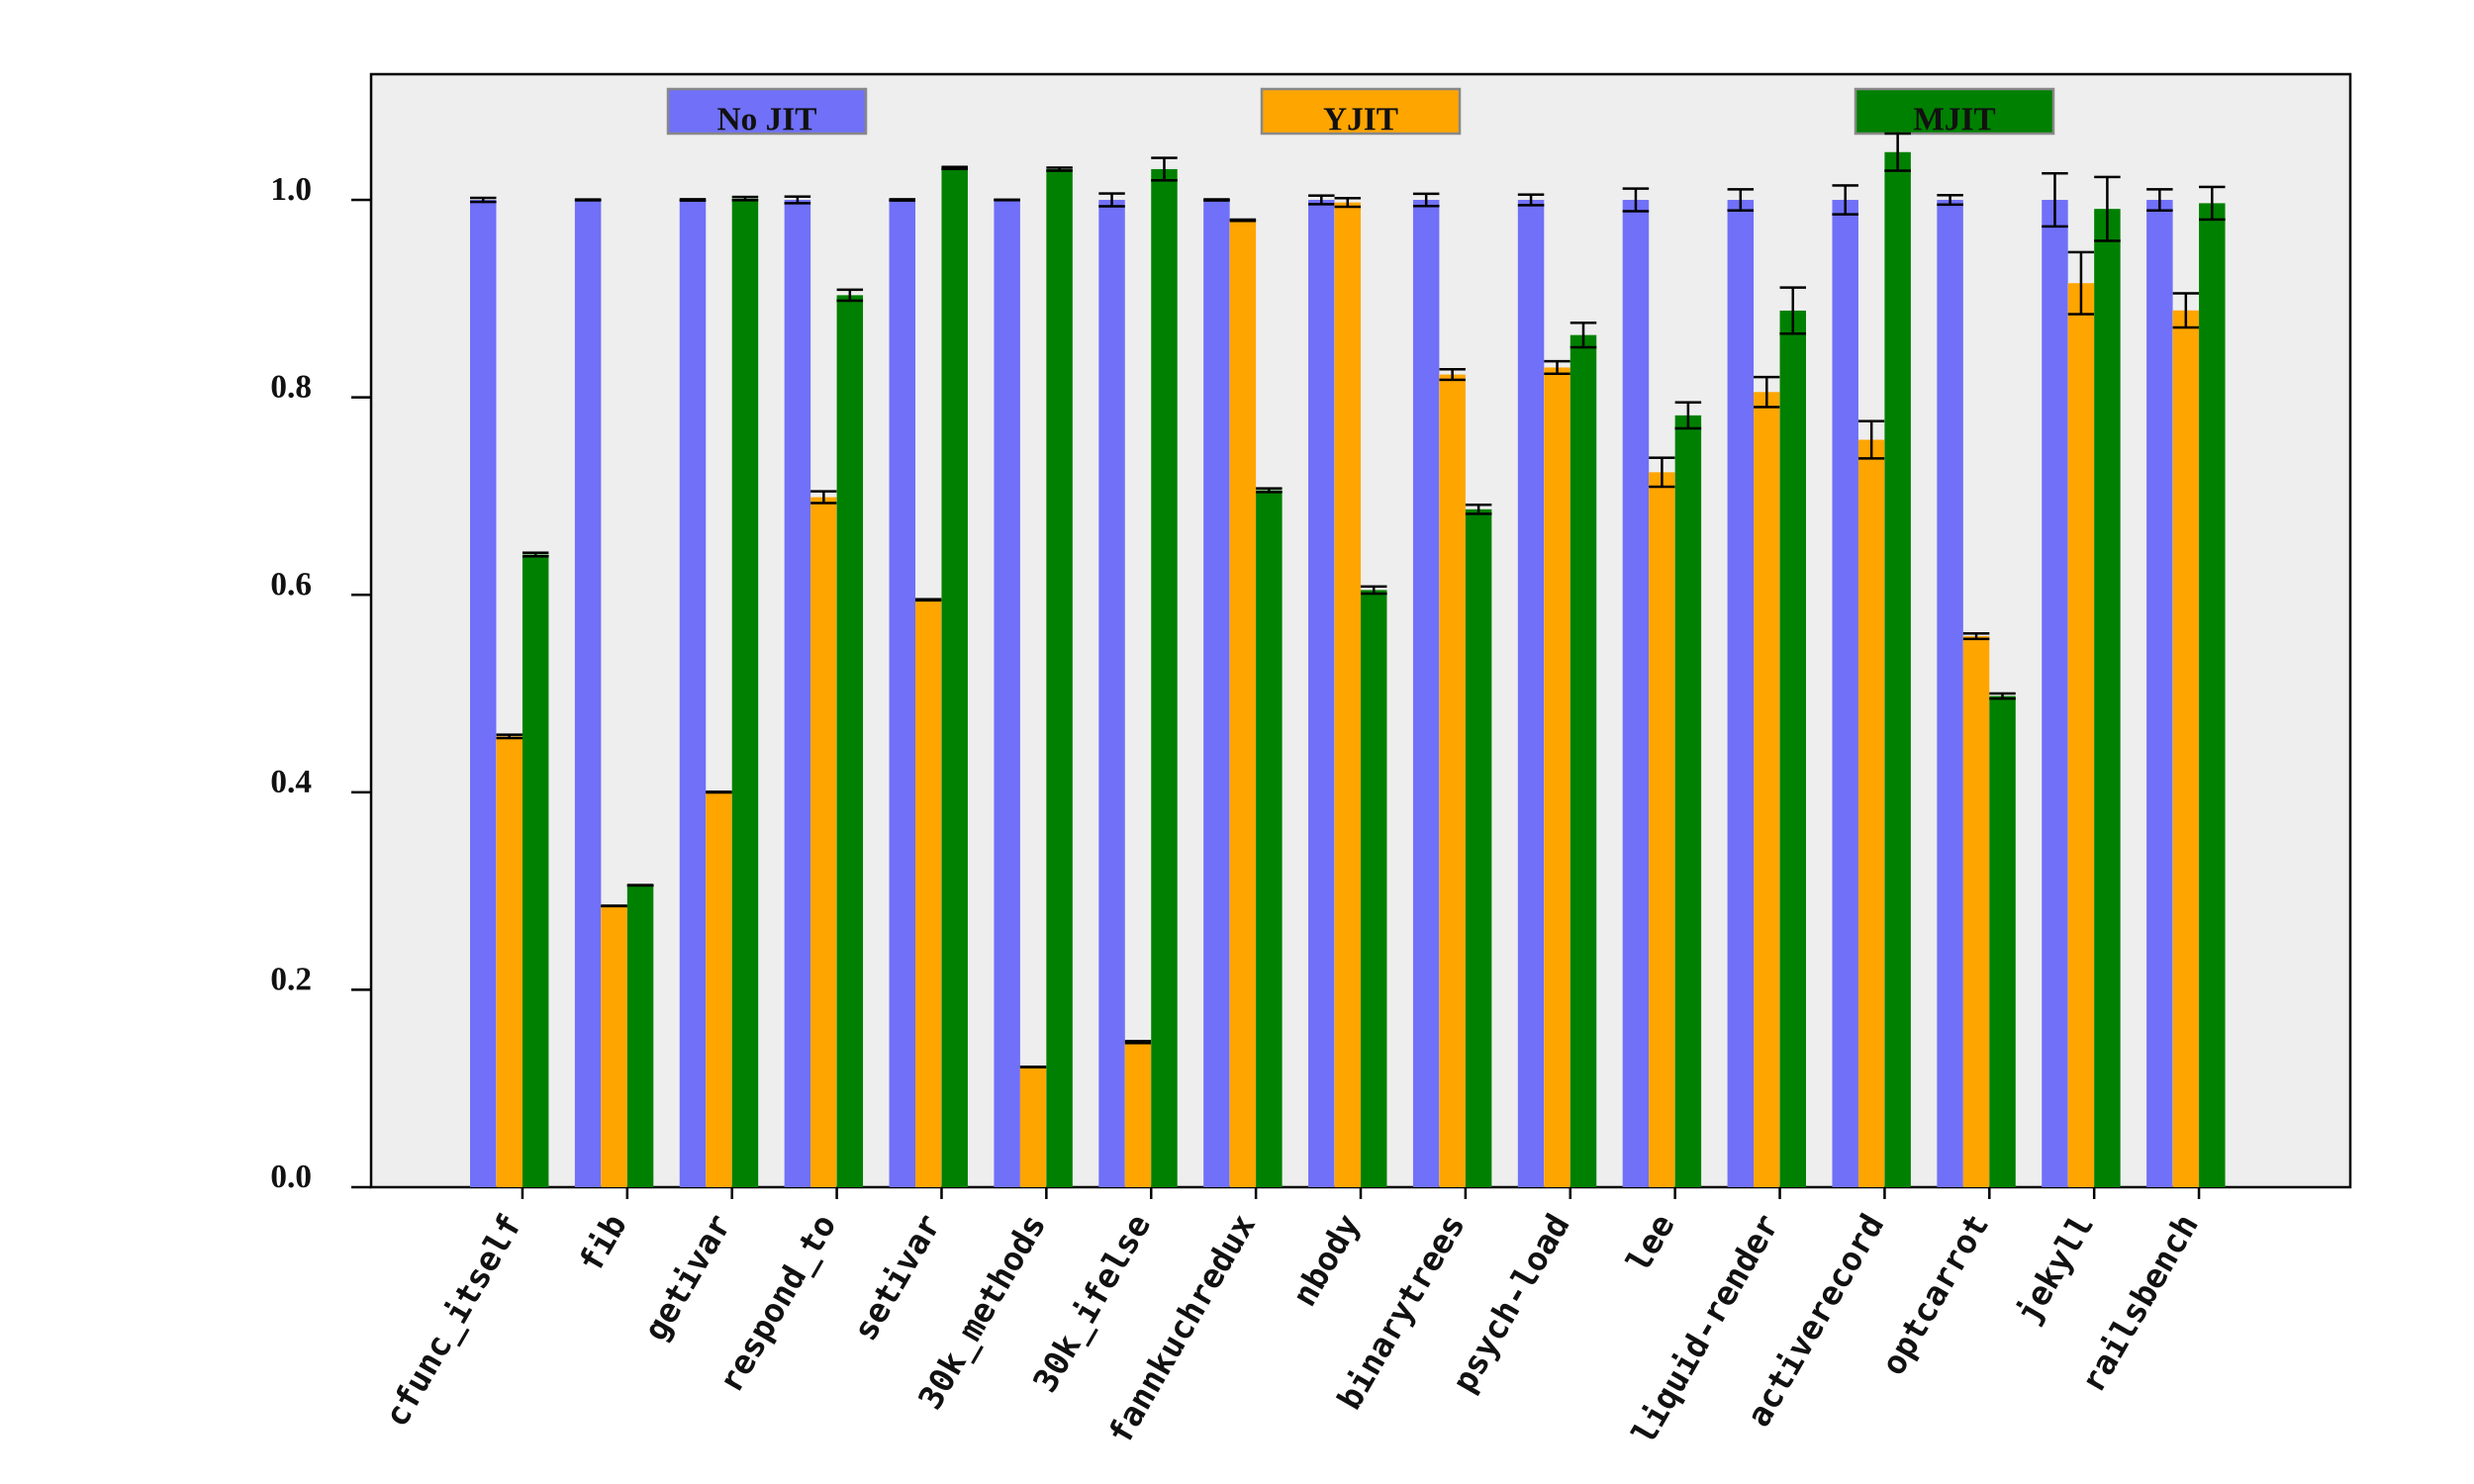
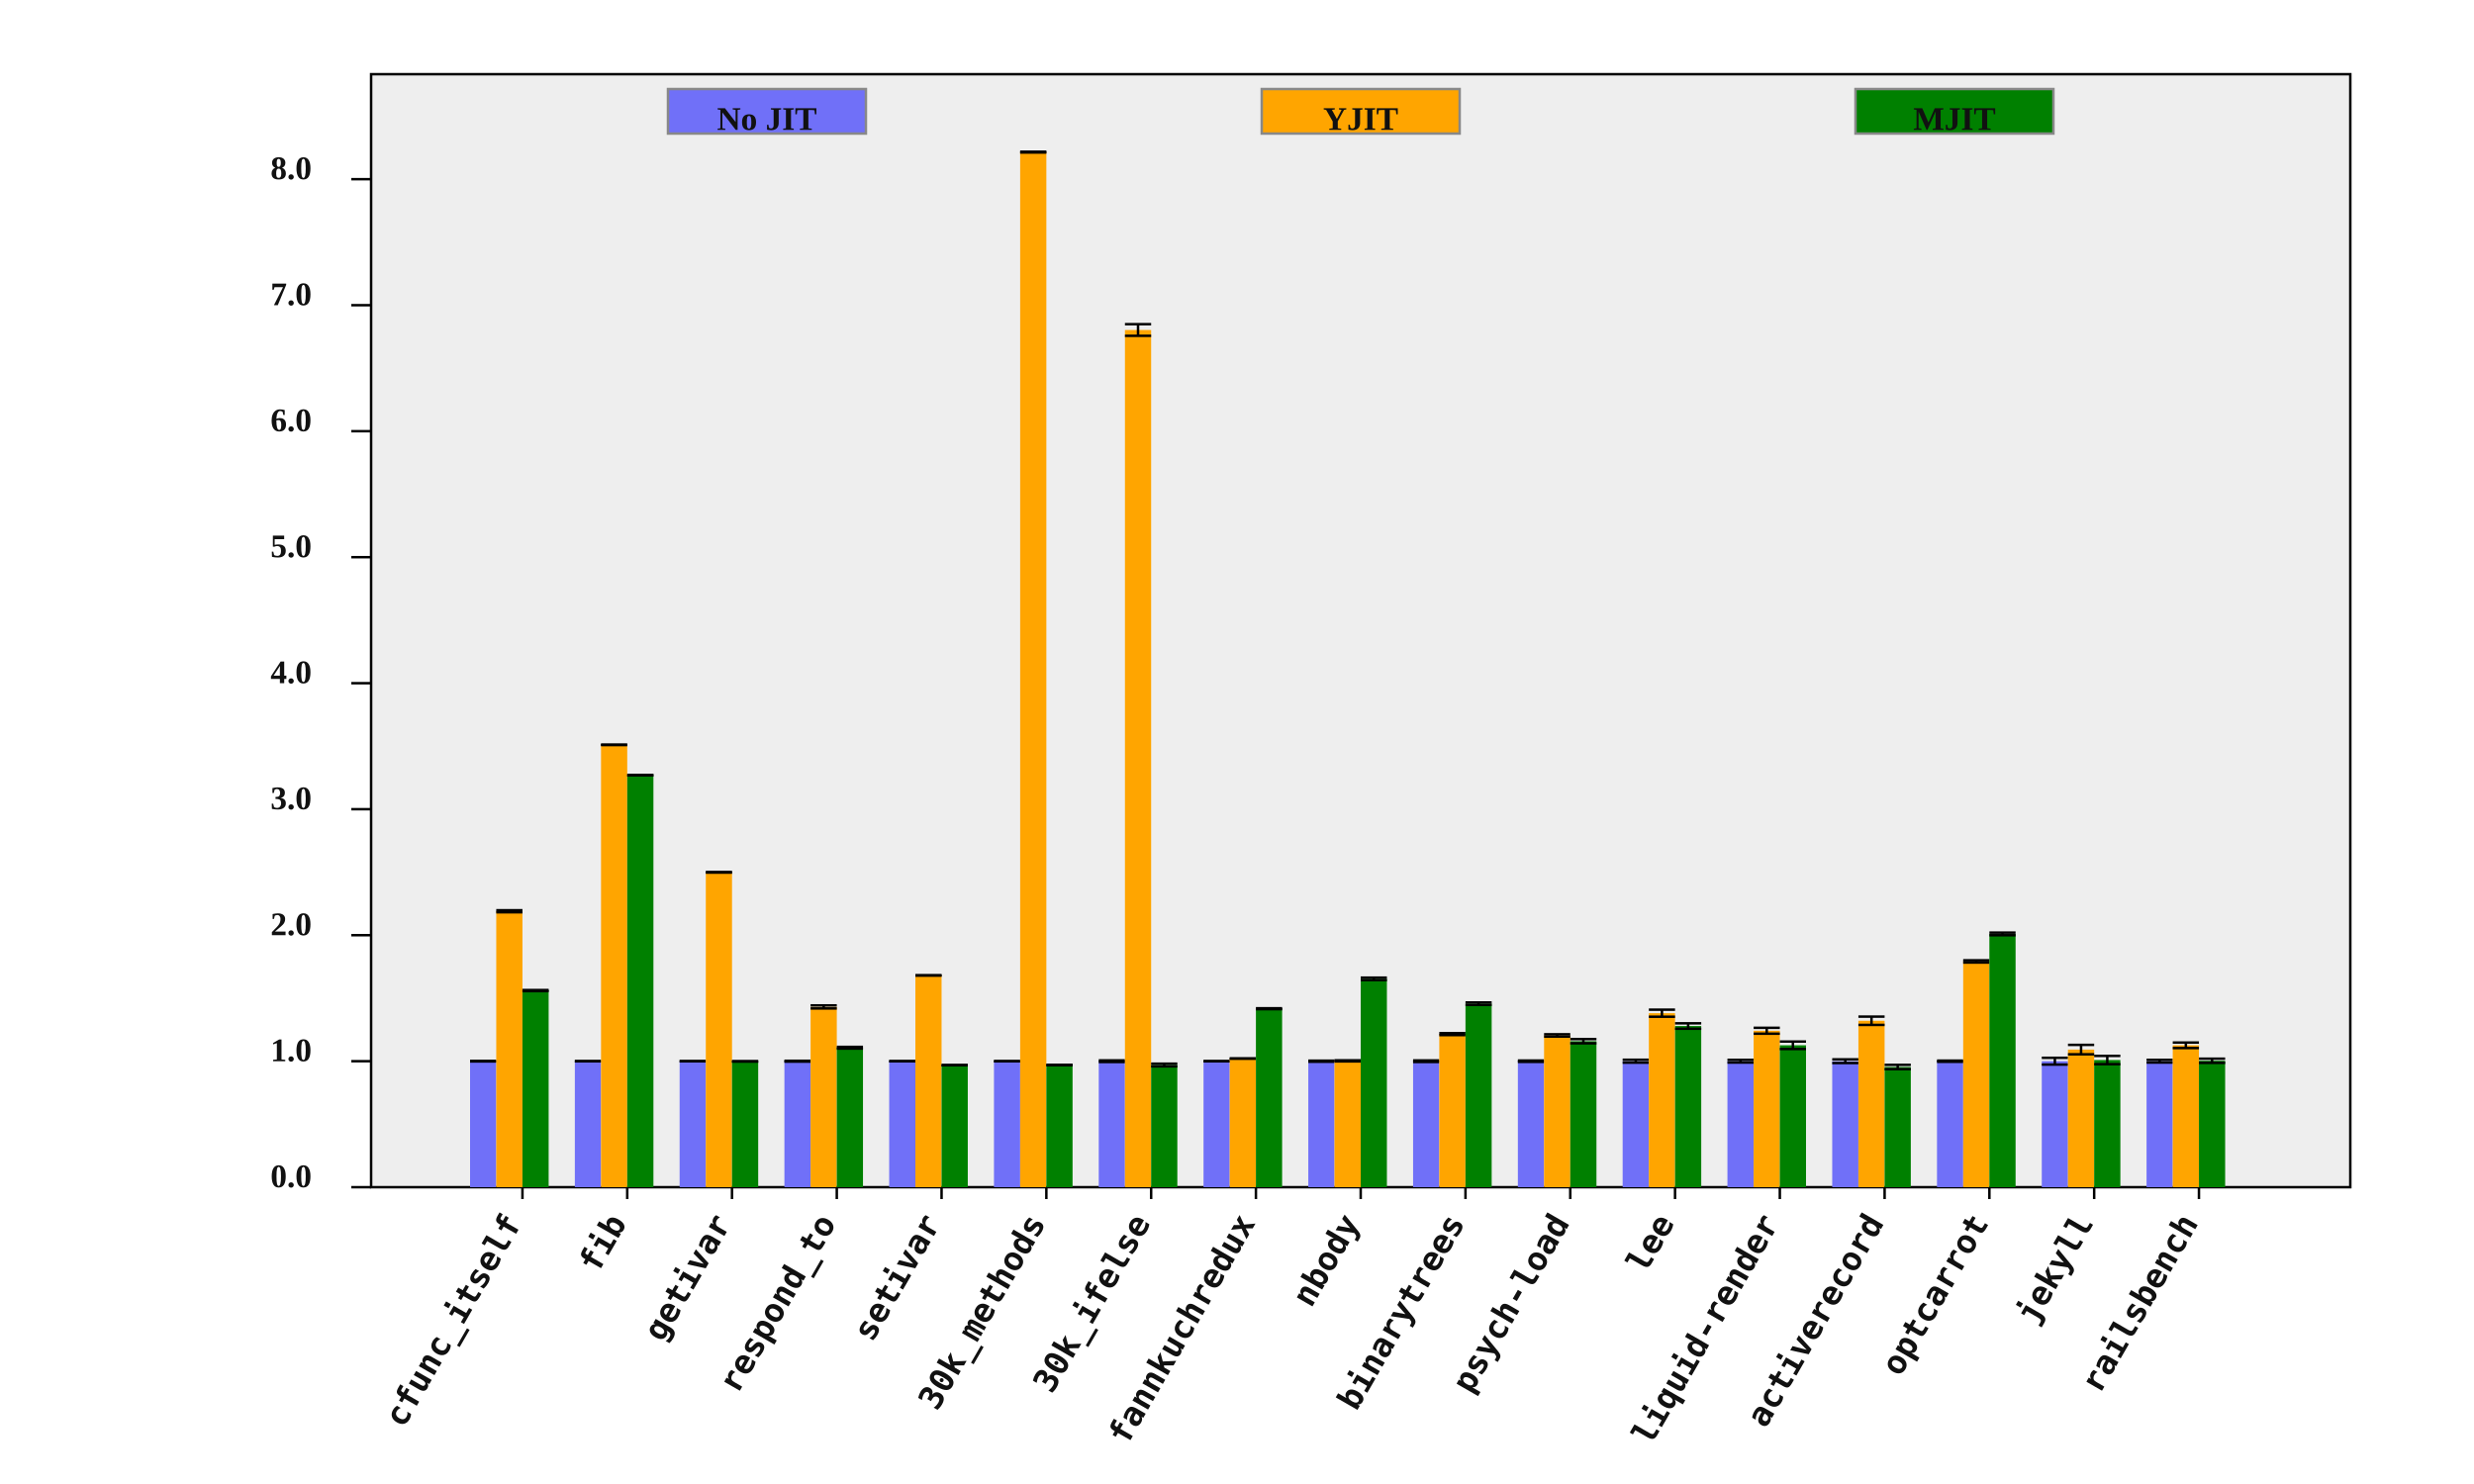
<svg xmlns="http://www.w3.org/2000/svg" viewBox="0 0 1000 600" width="100%" height="100%">
  <rect x="150.0" y="30.0" width="800" height="450.0" stroke="#000" fill="#EEE" />
  <line x1="142.0" y1="480.0" x2="150.0" y2="480.0" stroke="#000" />
  <text x="126.0" y="480.0" text-anchor="end" font-weight="bold" font-size="small" fill="#111">
0.0
</text>
-   <line x1="142.0" y1="400.164" x2="150.0" y2="400.164" stroke="#000" />
-   <text x="126.0" y="400.164" text-anchor="end" font-weight="bold" font-size="small" fill="#111">
- 0.2
- </text>
-   <line x1="142.0" y1="320.328" x2="150.0" y2="320.328" stroke="#000" />
-   <text x="126.0" y="320.328" text-anchor="end" font-weight="bold" font-size="small" fill="#111">
- 0.4
- </text>
-   <line x1="142.0" y1="240.491" x2="150.0" y2="240.491" stroke="#000" />
-   <text x="126.0" y="240.491" text-anchor="end" font-weight="bold" font-size="small" fill="#111">
- 0.6
- </text>
-   <line x1="142.0" y1="160.655" x2="150.0" y2="160.655" stroke="#000" />
-   <text x="126.0" y="160.655" text-anchor="end" font-weight="bold" font-size="small" fill="#111">
- 0.8
- </text>
-   <line x1="142.0" y1="80.819" x2="150.0" y2="80.819" stroke="#000" />
-   <text x="126.0" y="80.819" text-anchor="end" font-weight="bold" font-size="small" fill="#111">
+   <line x1="142.0" y1="429.056" x2="150.0" y2="429.056" stroke="#000" />
+   <text x="126.0" y="429.056" text-anchor="end" font-weight="bold" font-size="small" fill="#111">
1.0
+ </text>
+   <line x1="142.0" y1="378.112" x2="150.0" y2="378.112" stroke="#000" />
+   <text x="126.0" y="378.112" text-anchor="end" font-weight="bold" font-size="small" fill="#111">
+ 2.0
+ </text>
+   <line x1="142.0" y1="327.168" x2="150.0" y2="327.168" stroke="#000" />
+   <text x="126.0" y="327.168" text-anchor="end" font-weight="bold" font-size="small" fill="#111">
+ 3.0
+ </text>
+   <line x1="142.0" y1="276.224" x2="150.0" y2="276.224" stroke="#000" />
+   <text x="126.0" y="276.224" text-anchor="end" font-weight="bold" font-size="small" fill="#111">
+ 4.0
+ </text>
+   <line x1="142.0" y1="225.28" x2="150.0" y2="225.28" stroke="#000" />
+   <text x="126.0" y="225.28" text-anchor="end" font-weight="bold" font-size="small" fill="#111">
+ 5.0
+ </text>
+   <line x1="142.0" y1="174.336" x2="150.0" y2="174.336" stroke="#000" />
+   <text x="126.0" y="174.336" text-anchor="end" font-weight="bold" font-size="small" fill="#111">
+ 6.0
+ </text>
+   <line x1="142.0" y1="123.392" x2="150.0" y2="123.392" stroke="#000" />
+   <text x="126.0" y="123.392" text-anchor="end" font-weight="bold" font-size="small" fill="#111">
+ 7.0
+ </text>
+   <line x1="142.0" y1="72.448" x2="150.0" y2="72.448" stroke="#000" />
+   <text x="126.0" y="72.448" text-anchor="end" font-weight="bold" font-size="small" fill="#111">
+ 8.0
</text>
  <rect x="270.0" y="36" width="80.0" height="18.0" fill="#7070f8" stroke="#888" />
  <text x="310.0" y="52.5" font-size="small" text-anchor="middle" font-weight="bold" fill="#111">
No JIT
</text>
  <rect x="510.0" y="36" width="80.0" height="18.0" fill="orange" stroke="#888" />
  <text x="550.0" y="52.5" font-size="small" text-anchor="middle" font-weight="bold" fill="#111">
YJIT
</text>
  <rect x="750.0" y="36" width="80.0" height="18.0" fill="green" stroke="#888" />
  <text x="790.0" y="52.5" font-size="small" text-anchor="middle" font-weight="bold" fill="#111">
MJIT
</text>
-   <rect x="190.0" y="80.819" width="10.588" height="399.181" fill="#7070f8" />
-   <line x1="190.0" y1="80.006" x2="200.588" y2="80.006" stroke="#000" />
-   <line x1="190.0" y1="81.632" x2="200.588" y2="81.632" stroke="#000" />
-   <line x1="195.294" y1="80.006" x2="195.294" y2="81.632" stroke="#000" />
-   <rect x="200.588" y="297.73" width="10.588" height="182.27" fill="orange" />
-   <line x1="200.588" y1="297.054" x2="211.176" y2="297.054" stroke="#000" />
-   <line x1="200.588" y1="298.407" x2="211.176" y2="298.407" stroke="#000" />
-   <line x1="205.882" y1="297.054" x2="205.882" y2="298.407" stroke="#000" />
-   <rect x="211.176" y="224.197" width="10.588" height="255.803" fill="green" />
-   <line x1="211.176" y1="223.482" x2="221.765" y2="223.482" stroke="#000" />
-   <line x1="211.176" y1="224.911" x2="221.765" y2="224.911" stroke="#000" />
-   <line x1="216.471" y1="223.482" x2="216.471" y2="224.911" stroke="#000" />
+   <rect x="190.0" y="429.056" width="10.588" height="50.944" fill="#7070f8" />
+   <line x1="190.0" y1="428.952" x2="200.588" y2="428.952" stroke="#000" />
+   <line x1="190.0" y1="429.16" x2="200.588" y2="429.16" stroke="#000" />
+   <line x1="195.294" y1="428.952" x2="195.294" y2="429.16" stroke="#000" />
+   <rect x="200.588" y="368.43" width="10.588" height="111.57" fill="orange" />
+   <line x1="200.588" y1="368.015" x2="211.176" y2="368.015" stroke="#000" />
+   <line x1="200.588" y1="368.844" x2="211.176" y2="368.844" stroke="#000" />
+   <line x1="205.882" y1="368.015" x2="205.882" y2="368.844" stroke="#000" />
+   <rect x="211.176" y="400.502" width="10.588" height="79.498" fill="green" />
+   <line x1="211.176" y1="400.28" x2="221.765" y2="400.28" stroke="#000" />
+   <line x1="211.176" y1="400.724" x2="221.765" y2="400.724" stroke="#000" />
+   <line x1="216.471" y1="400.28" x2="216.471" y2="400.724" stroke="#000" />
  <line x1="211.176" y1="480.0" x2="211.176" y2="484.8" stroke="#000" />
  <text x="211.176" y="494.4" fill="#111" font-size="small" font-family="monospace" font-weight="bold" text-anchor="end" transform="rotate(-60, 211.1765, 494.4)">
cfunc_itself
</text>
-   <rect x="232.353" y="80.819" width="10.588" height="399.181" fill="#7070f8" />
-   <line x1="232.353" y1="80.648" x2="242.941" y2="80.648" stroke="#000" />
-   <line x1="232.353" y1="80.99" x2="242.941" y2="80.99" stroke="#000" />
-   <line x1="237.647" y1="80.648" x2="237.647" y2="80.99" stroke="#000" />
-   <rect x="242.941" y="366.3" width="10.588" height="113.7" fill="orange" />
-   <line x1="242.941" y1="366.241" x2="253.529" y2="366.241" stroke="#000" />
-   <line x1="242.941" y1="366.36" x2="253.529" y2="366.36" stroke="#000" />
-   <line x1="248.235" y1="366.241" x2="248.235" y2="366.36" stroke="#000" />
-   <rect x="253.529" y="357.941" width="10.588" height="122.059" fill="green" />
-   <line x1="253.529" y1="357.88" x2="264.118" y2="357.88" stroke="#000" />
-   <line x1="253.529" y1="358.001" x2="264.118" y2="358.001" stroke="#000" />
-   <line x1="258.824" y1="357.88" x2="258.824" y2="358.001" stroke="#000" />
+   <rect x="232.353" y="429.056" width="10.588" height="50.944" fill="#7070f8" />
+   <line x1="232.353" y1="429.034" x2="242.941" y2="429.034" stroke="#000" />
+   <line x1="232.353" y1="429.078" x2="242.941" y2="429.078" stroke="#000" />
+   <line x1="237.647" y1="429.034" x2="237.647" y2="429.078" stroke="#000" />
+   <rect x="242.941" y="301.144" width="10.588" height="178.856" fill="orange" />
+   <line x1="242.941" y1="301.051" x2="253.529" y2="301.051" stroke="#000" />
+   <line x1="242.941" y1="301.237" x2="253.529" y2="301.237" stroke="#000" />
+   <line x1="248.235" y1="301.051" x2="248.235" y2="301.237" stroke="#000" />
+   <rect x="253.529" y="313.394" width="10.588" height="166.606" fill="green" />
+   <line x1="253.529" y1="313.311" x2="264.118" y2="313.311" stroke="#000" />
+   <line x1="253.529" y1="313.476" x2="264.118" y2="313.476" stroke="#000" />
+   <line x1="258.824" y1="313.311" x2="258.824" y2="313.476" stroke="#000" />
  <line x1="253.529" y1="480.0" x2="253.529" y2="484.8" stroke="#000" />
  <text x="253.529" y="494.4" fill="#111" font-size="small" font-family="monospace" font-weight="bold" text-anchor="end" transform="rotate(-60, 253.5294, 494.4)">
fib
</text>
-   <rect x="274.706" y="80.819" width="10.588" height="399.181" fill="#7070f8" />
-   <line x1="274.706" y1="80.557" x2="285.294" y2="80.557" stroke="#000" />
-   <line x1="274.706" y1="81.081" x2="285.294" y2="81.081" stroke="#000" />
-   <line x1="280.0" y1="80.557" x2="280.0" y2="81.081" stroke="#000" />
-   <rect x="285.294" y="320.268" width="10.588" height="159.732" fill="orange" />
-   <line x1="285.294" y1="320.124" x2="295.882" y2="320.124" stroke="#000" />
-   <line x1="285.294" y1="320.413" x2="295.882" y2="320.413" stroke="#000" />
-   <line x1="290.588" y1="320.124" x2="290.588" y2="320.413" stroke="#000" />
-   <rect x="295.882" y="80.28" width="10.588" height="399.72" fill="green" />
-   <line x1="295.882" y1="79.623" x2="306.471" y2="79.623" stroke="#000" />
-   <line x1="295.882" y1="80.937" x2="306.471" y2="80.937" stroke="#000" />
-   <line x1="301.176" y1="79.623" x2="301.176" y2="80.937" stroke="#000" />
+   <rect x="274.706" y="429.056" width="10.588" height="50.944" fill="#7070f8" />
+   <line x1="274.706" y1="429.023" x2="285.294" y2="429.023" stroke="#000" />
+   <line x1="274.706" y1="429.089" x2="285.294" y2="429.089" stroke="#000" />
+   <line x1="280.0" y1="429.023" x2="280.0" y2="429.089" stroke="#000" />
+   <rect x="285.294" y="352.687" width="10.588" height="127.313" fill="orange" />
+   <line x1="285.294" y1="352.572" x2="295.882" y2="352.572" stroke="#000" />
+   <line x1="285.294" y1="352.802" x2="295.882" y2="352.802" stroke="#000" />
+   <line x1="290.588" y1="352.572" x2="290.588" y2="352.802" stroke="#000" />
+   <rect x="295.882" y="429.125" width="10.588" height="50.875" fill="green" />
+   <line x1="295.882" y1="429.041" x2="306.471" y2="429.041" stroke="#000" />
+   <line x1="295.882" y1="429.208" x2="306.471" y2="429.208" stroke="#000" />
+   <line x1="301.176" y1="429.041" x2="301.176" y2="429.208" stroke="#000" />
  <line x1="295.882" y1="480.0" x2="295.882" y2="484.8" stroke="#000" />
  <text x="295.882" y="494.4" fill="#111" font-size="small" font-family="monospace" font-weight="bold" text-anchor="end" transform="rotate(-60, 295.8824, 494.4)">
getivar
</text>
-   <rect x="317.059" y="80.819" width="10.588" height="399.181" fill="#7070f8" />
-   <line x1="317.059" y1="79.482" x2="327.647" y2="79.482" stroke="#000" />
-   <line x1="317.059" y1="82.156" x2="327.647" y2="82.156" stroke="#000" />
-   <line x1="322.353" y1="79.482" x2="322.353" y2="82.156" stroke="#000" />
-   <rect x="327.647" y="201.019" width="10.588" height="278.981" fill="orange" />
-   <line x1="327.647" y1="198.648" x2="338.235" y2="198.648" stroke="#000" />
-   <line x1="327.647" y1="203.389" x2="338.235" y2="203.389" stroke="#000" />
-   <line x1="332.941" y1="198.648" x2="332.941" y2="203.389" stroke="#000" />
-   <rect x="338.235" y="119.354" width="10.588" height="360.646" fill="green" />
-   <line x1="338.235" y1="117.134" x2="348.824" y2="117.134" stroke="#000" />
-   <line x1="338.235" y1="121.574" x2="348.824" y2="121.574" stroke="#000" />
-   <line x1="343.529" y1="117.134" x2="343.529" y2="121.574" stroke="#000" />
+   <rect x="317.059" y="429.056" width="10.588" height="50.944" fill="#7070f8" />
+   <line x1="317.059" y1="428.885" x2="327.647" y2="428.885" stroke="#000" />
+   <line x1="317.059" y1="429.227" x2="327.647" y2="429.227" stroke="#000" />
+   <line x1="322.353" y1="428.885" x2="322.353" y2="429.227" stroke="#000" />
+   <rect x="327.647" y="407.107" width="10.588" height="72.893" fill="orange" />
+   <line x1="327.647" y1="406.487" x2="338.235" y2="406.487" stroke="#000" />
+   <line x1="327.647" y1="407.726" x2="338.235" y2="407.726" stroke="#000" />
+   <line x1="332.941" y1="406.487" x2="332.941" y2="407.726" stroke="#000" />
+   <rect x="338.235" y="423.613" width="10.588" height="56.387" fill="green" />
+   <line x1="338.235" y1="423.265" x2="348.824" y2="423.265" stroke="#000" />
+   <line x1="338.235" y1="423.96" x2="348.824" y2="423.96" stroke="#000" />
+   <line x1="343.529" y1="423.265" x2="343.529" y2="423.96" stroke="#000" />
  <line x1="338.235" y1="480.0" x2="338.235" y2="484.8" stroke="#000" />
  <text x="338.235" y="494.4" fill="#111" font-size="small" font-family="monospace" font-weight="bold" text-anchor="end" transform="rotate(-60, 338.2353, 494.4)">
respond_to
</text>
-   <rect x="359.412" y="80.819" width="10.588" height="399.181" fill="#7070f8" />
-   <line x1="359.412" y1="80.571" x2="370" y2="80.571" stroke="#000" />
-   <line x1="359.412" y1="81.067" x2="370" y2="81.067" stroke="#000" />
-   <line x1="364.706" y1="80.571" x2="364.706" y2="81.067" stroke="#000" />
-   <rect x="370" y="242.505" width="10.588" height="237.495" fill="orange" />
-   <line x1="370" y1="242.286" x2="380.588" y2="242.286" stroke="#000" />
-   <line x1="370" y1="242.725" x2="380.588" y2="242.725" stroke="#000" />
-   <line x1="375.294" y1="242.286" x2="375.294" y2="242.725" stroke="#000" />
-   <rect x="380.588" y="67.901" width="10.588" height="412.099" fill="green" />
-   <line x1="380.588" y1="67.487" x2="391.176" y2="67.487" stroke="#000" />
-   <line x1="380.588" y1="68.315" x2="391.176" y2="68.315" stroke="#000" />
-   <line x1="385.882" y1="67.487" x2="385.882" y2="68.315" stroke="#000" />
+   <rect x="359.412" y="429.056" width="10.588" height="50.944" fill="#7070f8" />
+   <line x1="359.412" y1="429.024" x2="370" y2="429.024" stroke="#000" />
+   <line x1="359.412" y1="429.088" x2="370" y2="429.088" stroke="#000" />
+   <line x1="364.706" y1="429.024" x2="364.706" y2="429.088" stroke="#000" />
+   <rect x="370" y="394.373" width="10.588" height="85.627" fill="orange" />
+   <line x1="370" y1="394.294" x2="380.588" y2="394.294" stroke="#000" />
+   <line x1="370" y1="394.452" x2="380.588" y2="394.452" stroke="#000" />
+   <line x1="375.294" y1="394.294" x2="375.294" y2="394.452" stroke="#000" />
+   <rect x="380.588" y="430.653" width="10.588" height="49.347" fill="green" />
+   <line x1="380.588" y1="430.603" x2="391.176" y2="430.603" stroke="#000" />
+   <line x1="380.588" y1="430.702" x2="391.176" y2="430.702" stroke="#000" />
+   <line x1="385.882" y1="430.603" x2="385.882" y2="430.702" stroke="#000" />
  <line x1="380.588" y1="480.0" x2="380.588" y2="484.8" stroke="#000" />
  <text x="380.588" y="494.4" fill="#111" font-size="small" font-family="monospace" font-weight="bold" text-anchor="end" transform="rotate(-60, 380.5882, 494.4)">
setivar
</text>
-   <rect x="401.765" y="80.819" width="10.588" height="399.181" fill="#7070f8" />
-   <line x1="401.765" y1="80.724" x2="412.353" y2="80.724" stroke="#000" />
-   <line x1="401.765" y1="80.913" x2="412.353" y2="80.913" stroke="#000" />
-   <line x1="407.059" y1="80.724" x2="407.059" y2="80.913" stroke="#000" />
-   <rect x="412.353" y="431.408" width="10.588" height="48.592" fill="orange" />
-   <line x1="412.353" y1="431.389" x2="422.941" y2="431.389" stroke="#000" />
-   <line x1="412.353" y1="431.427" x2="422.941" y2="431.427" stroke="#000" />
-   <line x1="417.647" y1="431.389" x2="417.647" y2="431.427" stroke="#000" />
-   <rect x="422.941" y="68.397" width="10.588" height="411.603" fill="green" />
-   <line x1="422.941" y1="67.778" x2="433.529" y2="67.778" stroke="#000" />
-   <line x1="422.941" y1="69.017" x2="433.529" y2="69.017" stroke="#000" />
-   <line x1="428.235" y1="67.778" x2="428.235" y2="69.017" stroke="#000" />
+   <rect x="401.765" y="429.056" width="10.588" height="50.944" fill="#7070f8" />
+   <line x1="401.765" y1="429.044" x2="412.353" y2="429.044" stroke="#000" />
+   <line x1="401.765" y1="429.068" x2="412.353" y2="429.068" stroke="#000" />
+   <line x1="407.059" y1="429.044" x2="407.059" y2="429.068" stroke="#000" />
+   <rect x="412.353" y="61.5" width="10.588" height="418.5" fill="orange" />
+   <line x1="412.353" y1="61.336" x2="422.941" y2="61.336" stroke="#000" />
+   <line x1="412.353" y1="61.664" x2="422.941" y2="61.664" stroke="#000" />
+   <line x1="417.647" y1="61.336" x2="417.647" y2="61.664" stroke="#000" />
+   <rect x="422.941" y="430.593" width="10.588" height="49.407" fill="green" />
+   <line x1="422.941" y1="430.519" x2="433.529" y2="430.519" stroke="#000" />
+   <line x1="422.941" y1="430.668" x2="433.529" y2="430.668" stroke="#000" />
+   <line x1="428.235" y1="430.519" x2="428.235" y2="430.668" stroke="#000" />
  <line x1="422.941" y1="480.0" x2="422.941" y2="484.8" stroke="#000" />
  <text x="422.941" y="494.4" fill="#111" font-size="small" font-family="monospace" font-weight="bold" text-anchor="end" transform="rotate(-60, 422.9412, 494.4)">
30k_methods
</text>
-   <rect x="444.118" y="80.819" width="10.588" height="399.181" fill="#7070f8" />
-   <line x1="444.118" y1="78.232" x2="454.706" y2="78.232" stroke="#000" />
-   <line x1="444.118" y1="83.406" x2="454.706" y2="83.406" stroke="#000" />
-   <line x1="449.412" y1="78.232" x2="449.412" y2="83.406" stroke="#000" />
-   <rect x="454.706" y="421.324" width="10.588" height="58.676" fill="orange" />
-   <line x1="454.706" y1="420.925" x2="465.294" y2="420.925" stroke="#000" />
-   <line x1="454.706" y1="421.722" x2="465.294" y2="421.722" stroke="#000" />
-   <line x1="460" y1="420.925" x2="460" y2="421.722" stroke="#000" />
-   <rect x="465.294" y="68.374" width="10.588" height="411.626" fill="green" />
-   <line x1="465.294" y1="63.831" x2="475.882" y2="63.831" stroke="#000" />
-   <line x1="465.294" y1="72.917" x2="475.882" y2="72.917" stroke="#000" />
-   <line x1="470.588" y1="63.831" x2="470.588" y2="72.917" stroke="#000" />
+   <rect x="444.118" y="429.056" width="10.588" height="50.944" fill="#7070f8" />
+   <line x1="444.118" y1="428.726" x2="454.706" y2="428.726" stroke="#000" />
+   <line x1="444.118" y1="429.386" x2="454.706" y2="429.386" stroke="#000" />
+   <line x1="449.412" y1="428.726" x2="449.412" y2="429.386" stroke="#000" />
+   <rect x="454.706" y="133.422" width="10.588" height="346.578" fill="orange" />
+   <line x1="454.706" y1="131.07" x2="465.294" y2="131.07" stroke="#000" />
+   <line x1="454.706" y1="135.775" x2="465.294" y2="135.775" stroke="#000" />
+   <line x1="460" y1="131.07" x2="460" y2="135.775" stroke="#000" />
+   <rect x="465.294" y="430.596" width="10.588" height="49.404" fill="green" />
+   <line x1="465.294" y1="430.051" x2="475.882" y2="430.051" stroke="#000" />
+   <line x1="465.294" y1="431.141" x2="475.882" y2="431.141" stroke="#000" />
+   <line x1="470.588" y1="430.051" x2="470.588" y2="431.141" stroke="#000" />
  <line x1="465.294" y1="480.0" x2="465.294" y2="484.8" stroke="#000" />
  <text x="465.294" y="494.4" fill="#111" font-size="small" font-family="monospace" font-weight="bold" text-anchor="end" transform="rotate(-60, 465.2941, 494.4)">
30k_ifelse
</text>
-   <rect x="486.471" y="80.819" width="10.588" height="399.181" fill="#7070f8" />
-   <line x1="486.471" y1="80.601" x2="497.059" y2="80.601" stroke="#000" />
-   <line x1="486.471" y1="81.037" x2="497.059" y2="81.037" stroke="#000" />
-   <line x1="491.765" y1="80.601" x2="491.765" y2="81.037" stroke="#000" />
-   <rect x="497.059" y="89.042" width="10.588" height="390.958" fill="orange" />
-   <line x1="497.059" y1="88.787" x2="507.647" y2="88.787" stroke="#000" />
-   <line x1="497.059" y1="89.297" x2="507.647" y2="89.297" stroke="#000" />
-   <line x1="502.353" y1="88.787" x2="502.353" y2="89.297" stroke="#000" />
-   <rect x="507.647" y="198.205" width="10.588" height="281.795" fill="green" />
-   <line x1="507.647" y1="197.464" x2="518.235" y2="197.464" stroke="#000" />
-   <line x1="507.647" y1="198.945" x2="518.235" y2="198.945" stroke="#000" />
-   <line x1="512.941" y1="197.464" x2="512.941" y2="198.945" stroke="#000" />
+   <rect x="486.471" y="429.056" width="10.588" height="50.944" fill="#7070f8" />
+   <line x1="486.471" y1="429.028" x2="497.059" y2="429.028" stroke="#000" />
+   <line x1="486.471" y1="429.084" x2="497.059" y2="429.084" stroke="#000" />
+   <line x1="491.765" y1="429.028" x2="491.765" y2="429.084" stroke="#000" />
+   <rect x="497.059" y="427.984" width="10.588" height="52.016" fill="orange" />
+   <line x1="497.059" y1="427.951" x2="507.647" y2="427.951" stroke="#000" />
+   <line x1="497.059" y1="428.018" x2="507.647" y2="428.018" stroke="#000" />
+   <line x1="502.353" y1="427.951" x2="502.353" y2="428.018" stroke="#000" />
+   <rect x="507.647" y="407.835" width="10.588" height="72.165" fill="green" />
+   <line x1="507.647" y1="407.645" x2="518.235" y2="407.645" stroke="#000" />
+   <line x1="507.647" y1="408.024" x2="518.235" y2="408.024" stroke="#000" />
+   <line x1="512.941" y1="407.645" x2="512.941" y2="408.024" stroke="#000" />
  <line x1="507.647" y1="480.0" x2="507.647" y2="484.8" stroke="#000" />
  <text x="507.647" y="494.4" fill="#111" font-size="small" font-family="monospace" font-weight="bold" text-anchor="end" transform="rotate(-60, 507.6471, 494.4)">
fannkuchredux
</text>
-   <rect x="528.824" y="80.819" width="10.588" height="399.181" fill="#7070f8" />
-   <line x1="528.824" y1="79.076" x2="539.412" y2="79.076" stroke="#000" />
-   <line x1="528.824" y1="82.562" x2="539.412" y2="82.562" stroke="#000" />
-   <line x1="534.118" y1="79.076" x2="534.118" y2="82.562" stroke="#000" />
-   <rect x="539.412" y="81.856" width="10.588" height="398.144" fill="orange" />
-   <line x1="539.412" y1="80.106" x2="550.0" y2="80.106" stroke="#000" />
-   <line x1="539.412" y1="83.606" x2="550.0" y2="83.606" stroke="#000" />
-   <line x1="544.706" y1="80.106" x2="544.706" y2="83.606" stroke="#000" />
-   <rect x="550" y="238.572" width="10.588" height="241.428" fill="green" />
-   <line x1="550" y1="237.132" x2="560.588" y2="237.132" stroke="#000" />
-   <line x1="550" y1="240.012" x2="560.588" y2="240.012" stroke="#000" />
-   <line x1="555.294" y1="237.132" x2="555.294" y2="240.012" stroke="#000" />
+   <rect x="528.824" y="429.056" width="10.588" height="50.944" fill="#7070f8" />
+   <line x1="528.824" y1="428.834" x2="539.412" y2="428.834" stroke="#000" />
+   <line x1="528.824" y1="429.278" x2="539.412" y2="429.278" stroke="#000" />
+   <line x1="534.118" y1="428.834" x2="534.118" y2="429.278" stroke="#000" />
+   <rect x="539.412" y="428.923" width="10.588" height="51.077" fill="orange" />
+   <line x1="539.412" y1="428.699" x2="550.0" y2="428.699" stroke="#000" />
+   <line x1="539.412" y1="429.148" x2="550.0" y2="429.148" stroke="#000" />
+   <line x1="544.706" y1="428.699" x2="544.706" y2="429.148" stroke="#000" />
+   <rect x="550" y="395.768" width="10.588" height="84.232" fill="green" />
+   <line x1="550" y1="395.266" x2="560.588" y2="395.266" stroke="#000" />
+   <line x1="550" y1="396.271" x2="560.588" y2="396.271" stroke="#000" />
+   <line x1="555.294" y1="395.266" x2="555.294" y2="396.271" stroke="#000" />
  <line x1="550" y1="480.0" x2="550" y2="484.8" stroke="#000" />
  <text x="550" y="494.4" fill="#111" font-size="small" font-family="monospace" font-weight="bold" text-anchor="end" transform="rotate(-60, 550, 494.4)">
nbody
</text>
-   <rect x="571.176" y="80.819" width="10.588" height="399.181" fill="#7070f8" />
-   <line x1="571.176" y1="78.341" x2="581.765" y2="78.341" stroke="#000" />
-   <line x1="571.176" y1="83.296" x2="581.765" y2="83.296" stroke="#000" />
-   <line x1="576.471" y1="78.341" x2="576.471" y2="83.296" stroke="#000" />
-   <rect x="581.765" y="151.436" width="10.588" height="328.564" fill="orange" />
-   <line x1="581.765" y1="149.307" x2="592.353" y2="149.307" stroke="#000" />
-   <line x1="581.765" y1="153.564" x2="592.353" y2="153.564" stroke="#000" />
-   <line x1="587.059" y1="149.307" x2="587.059" y2="153.564" stroke="#000" />
-   <rect x="592.353" y="205.925" width="10.588" height="274.075" fill="green" />
-   <line x1="592.353" y1="204.096" x2="602.941" y2="204.096" stroke="#000" />
-   <line x1="592.353" y1="207.754" x2="602.941" y2="207.754" stroke="#000" />
-   <line x1="597.647" y1="204.096" x2="597.647" y2="207.754" stroke="#000" />
+   <rect x="571.176" y="429.056" width="10.588" height="50.944" fill="#7070f8" />
+   <line x1="571.176" y1="428.74" x2="581.765" y2="428.74" stroke="#000" />
+   <line x1="571.176" y1="429.372" x2="581.765" y2="429.372" stroke="#000" />
+   <line x1="576.471" y1="428.74" x2="576.471" y2="429.372" stroke="#000" />
+   <rect x="581.765" y="418.107" width="10.588" height="61.893" fill="orange" />
+   <line x1="581.765" y1="417.706" x2="592.353" y2="417.706" stroke="#000" />
+   <line x1="581.765" y1="418.508" x2="592.353" y2="418.508" stroke="#000" />
+   <line x1="587.059" y1="417.706" x2="587.059" y2="418.508" stroke="#000" />
+   <rect x="592.353" y="405.802" width="10.588" height="74.198" fill="green" />
+   <line x1="592.353" y1="405.307" x2="602.941" y2="405.307" stroke="#000" />
+   <line x1="592.353" y1="406.297" x2="602.941" y2="406.297" stroke="#000" />
+   <line x1="597.647" y1="405.307" x2="597.647" y2="406.297" stroke="#000" />
  <line x1="592.353" y1="480.0" x2="592.353" y2="484.8" stroke="#000" />
  <text x="592.353" y="494.4" fill="#111" font-size="small" font-family="monospace" font-weight="bold" text-anchor="end" transform="rotate(-60, 592.3529, 494.4)">
binarytrees
</text>
-   <rect x="613.529" y="80.819" width="10.588" height="399.181" fill="#7070f8" />
-   <line x1="613.529" y1="78.676" x2="624.118" y2="78.676" stroke="#000" />
-   <line x1="613.529" y1="82.962" x2="624.118" y2="82.962" stroke="#000" />
-   <line x1="618.824" y1="78.676" x2="618.824" y2="82.962" stroke="#000" />
-   <rect x="624.118" y="148.581" width="10.588" height="331.419" fill="orange" />
-   <line x1="624.118" y1="146.051" x2="634.706" y2="146.051" stroke="#000" />
-   <line x1="624.118" y1="151.112" x2="634.706" y2="151.112" stroke="#000" />
-   <line x1="629.412" y1="146.051" x2="629.412" y2="151.112" stroke="#000" />
-   <rect x="634.706" y="135.466" width="10.588" height="344.534" fill="green" />
-   <line x1="634.706" y1="130.519" x2="645.294" y2="130.519" stroke="#000" />
-   <line x1="634.706" y1="140.413" x2="645.294" y2="140.413" stroke="#000" />
-   <line x1="640" y1="130.519" x2="640" y2="140.413" stroke="#000" />
+   <rect x="613.529" y="429.056" width="10.588" height="50.944" fill="#7070f8" />
+   <line x1="613.529" y1="428.782" x2="624.118" y2="428.782" stroke="#000" />
+   <line x1="613.529" y1="429.329" x2="624.118" y2="429.329" stroke="#000" />
+   <line x1="618.824" y1="428.782" x2="618.824" y2="429.329" stroke="#000" />
+   <rect x="624.118" y="418.64" width="10.588" height="61.36" fill="orange" />
+   <line x1="624.118" y1="418.171" x2="634.706" y2="418.171" stroke="#000" />
+   <line x1="624.118" y1="419.108" x2="634.706" y2="419.108" stroke="#000" />
+   <line x1="629.412" y1="418.171" x2="629.412" y2="419.108" stroke="#000" />
+   <rect x="634.706" y="420.976" width="10.588" height="59.024" fill="green" />
+   <line x1="634.706" y1="420.128" x2="645.294" y2="420.128" stroke="#000" />
+   <line x1="634.706" y1="421.823" x2="645.294" y2="421.823" stroke="#000" />
+   <line x1="640" y1="420.128" x2="640" y2="421.823" stroke="#000" />
  <line x1="634.706" y1="480.0" x2="634.706" y2="484.8" stroke="#000" />
  <text x="634.706" y="494.4" fill="#111" font-size="small" font-family="monospace" font-weight="bold" text-anchor="end" transform="rotate(-60, 634.7059, 494.4)">
psych-load
</text>
-   <rect x="655.882" y="80.819" width="10.588" height="399.181" fill="#7070f8" />
-   <line x1="655.882" y1="76.246" x2="666.471" y2="76.246" stroke="#000" />
-   <line x1="655.882" y1="85.392" x2="666.471" y2="85.392" stroke="#000" />
-   <line x1="661.176" y1="76.246" x2="661.176" y2="85.392" stroke="#000" />
-   <rect x="666.471" y="190.938" width="10.588" height="289.062" fill="orange" />
-   <line x1="666.471" y1="185.071" x2="677.059" y2="185.071" stroke="#000" />
-   <line x1="666.471" y1="196.805" x2="677.059" y2="196.805" stroke="#000" />
-   <line x1="671.765" y1="185.071" x2="671.765" y2="196.805" stroke="#000" />
-   <rect x="677.059" y="167.938" width="10.588" height="312.062" fill="green" />
-   <line x1="677.059" y1="162.683" x2="687.647" y2="162.683" stroke="#000" />
-   <line x1="677.059" y1="173.193" x2="687.647" y2="173.193" stroke="#000" />
-   <line x1="682.353" y1="162.683" x2="682.353" y2="173.193" stroke="#000" />
+   <rect x="655.882" y="429.056" width="10.588" height="50.944" fill="#7070f8" />
+   <line x1="655.882" y1="428.472" x2="666.471" y2="428.472" stroke="#000" />
+   <line x1="655.882" y1="429.64" x2="666.471" y2="429.64" stroke="#000" />
+   <line x1="661.176" y1="428.472" x2="661.176" y2="429.64" stroke="#000" />
+   <rect x="666.471" y="409.649" width="10.588" height="70.351" fill="orange" />
+   <line x1="666.471" y1="408.221" x2="677.059" y2="408.221" stroke="#000" />
+   <line x1="666.471" y1="411.077" x2="677.059" y2="411.077" stroke="#000" />
+   <line x1="671.765" y1="408.221" x2="671.765" y2="411.077" stroke="#000" />
+   <rect x="677.059" y="414.834" width="10.588" height="65.166" fill="green" />
+   <line x1="677.059" y1="413.737" x2="687.647" y2="413.737" stroke="#000" />
+   <line x1="677.059" y1="415.931" x2="687.647" y2="415.931" stroke="#000" />
+   <line x1="682.353" y1="413.737" x2="682.353" y2="415.931" stroke="#000" />
  <line x1="677.059" y1="480.0" x2="677.059" y2="484.8" stroke="#000" />
  <text x="677.059" y="494.4" fill="#111" font-size="small" font-family="monospace" font-weight="bold" text-anchor="end" transform="rotate(-60, 677.0588, 494.4)">
lee
</text>
-   <rect x="698.235" y="80.819" width="10.588" height="399.181" fill="#7070f8" />
-   <line x1="698.235" y1="76.55" x2="708.824" y2="76.55" stroke="#000" />
-   <line x1="698.235" y1="85.088" x2="708.824" y2="85.088" stroke="#000" />
-   <line x1="703.529" y1="76.55" x2="703.529" y2="85.088" stroke="#000" />
-   <rect x="708.824" y="158.512" width="10.588" height="321.488" fill="orange" />
-   <line x1="708.824" y1="152.447" x2="719.412" y2="152.447" stroke="#000" />
-   <line x1="708.824" y1="164.577" x2="719.412" y2="164.577" stroke="#000" />
-   <line x1="714.118" y1="152.447" x2="714.118" y2="164.577" stroke="#000" />
-   <rect x="719.412" y="125.576" width="10.588" height="354.424" fill="green" />
-   <line x1="719.412" y1="116.256" x2="730.0" y2="116.256" stroke="#000" />
-   <line x1="719.412" y1="134.896" x2="730.0" y2="134.896" stroke="#000" />
-   <line x1="724.706" y1="116.256" x2="724.706" y2="134.896" stroke="#000" />
+   <rect x="698.235" y="429.056" width="10.588" height="50.944" fill="#7070f8" />
+   <line x1="698.235" y1="428.511" x2="708.824" y2="428.511" stroke="#000" />
+   <line x1="698.235" y1="429.601" x2="708.824" y2="429.601" stroke="#000" />
+   <line x1="703.529" y1="428.511" x2="703.529" y2="429.601" stroke="#000" />
+   <rect x="708.824" y="416.744" width="10.588" height="63.256" fill="orange" />
+   <line x1="708.824" y1="415.551" x2="719.412" y2="415.551" stroke="#000" />
+   <line x1="708.824" y1="417.938" x2="719.412" y2="417.938" stroke="#000" />
+   <line x1="714.118" y1="415.551" x2="714.118" y2="417.938" stroke="#000" />
+   <rect x="719.412" y="422.623" width="10.588" height="57.377" fill="green" />
+   <line x1="719.412" y1="421.114" x2="730.0" y2="421.114" stroke="#000" />
+   <line x1="719.412" y1="424.132" x2="730.0" y2="424.132" stroke="#000" />
+   <line x1="724.706" y1="421.114" x2="724.706" y2="424.132" stroke="#000" />
  <line x1="719.412" y1="480.0" x2="719.412" y2="484.8" stroke="#000" />
  <text x="719.412" y="494.4" fill="#111" font-size="small" font-family="monospace" font-weight="bold" text-anchor="end" transform="rotate(-60, 719.4118, 494.4)">
liquid-render
</text>
-   <rect x="740.588" y="80.819" width="10.588" height="399.181" fill="#7070f8" />
-   <line x1="740.588" y1="74.979" x2="751.176" y2="74.979" stroke="#000" />
-   <line x1="740.588" y1="86.659" x2="751.176" y2="86.659" stroke="#000" />
-   <line x1="745.882" y1="74.979" x2="745.882" y2="86.659" stroke="#000" />
-   <rect x="751.176" y="177.807" width="10.588" height="302.193" fill="orange" />
-   <line x1="751.176" y1="170.269" x2="761.765" y2="170.269" stroke="#000" />
-   <line x1="751.176" y1="185.345" x2="761.765" y2="185.345" stroke="#000" />
-   <line x1="756.471" y1="170.269" x2="756.471" y2="185.345" stroke="#000" />
-   <rect x="761.765" y="61.5" width="10.588" height="418.5" fill="green" />
-   <line x1="761.765" y1="53.98" x2="772.353" y2="53.98" stroke="#000" />
-   <line x1="761.765" y1="69.02" x2="772.353" y2="69.02" stroke="#000" />
-   <line x1="767.059" y1="53.98" x2="767.059" y2="69.02" stroke="#000" />
+   <rect x="740.588" y="429.056" width="10.588" height="50.944" fill="#7070f8" />
+   <line x1="740.588" y1="428.311" x2="751.176" y2="428.311" stroke="#000" />
+   <line x1="740.588" y1="429.801" x2="751.176" y2="429.801" stroke="#000" />
+   <line x1="745.882" y1="428.311" x2="745.882" y2="429.801" stroke="#000" />
+   <rect x="751.176" y="412.706" width="10.588" height="67.294" fill="orange" />
+   <line x1="751.176" y1="411.027" x2="761.765" y2="411.027" stroke="#000" />
+   <line x1="751.176" y1="414.384" x2="761.765" y2="414.384" stroke="#000" />
+   <line x1="756.471" y1="411.027" x2="756.471" y2="414.384" stroke="#000" />
+   <rect x="761.765" y="431.408" width="10.588" height="48.592" fill="green" />
+   <line x1="761.765" y1="430.535" x2="772.353" y2="430.535" stroke="#000" />
+   <line x1="761.765" y1="432.281" x2="772.353" y2="432.281" stroke="#000" />
+   <line x1="767.059" y1="430.535" x2="767.059" y2="432.281" stroke="#000" />
  <line x1="761.765" y1="480.0" x2="761.765" y2="484.8" stroke="#000" />
  <text x="761.765" y="494.4" fill="#111" font-size="small" font-family="monospace" font-weight="bold" text-anchor="end" transform="rotate(-60, 761.7647, 494.4)">
activerecord
</text>
-   <rect x="782.941" y="80.819" width="10.588" height="399.181" fill="#7070f8" />
-   <line x1="782.941" y1="78.91" x2="793.529" y2="78.91" stroke="#000" />
-   <line x1="782.941" y1="82.728" x2="793.529" y2="82.728" stroke="#000" />
-   <line x1="788.235" y1="78.91" x2="788.235" y2="82.728" stroke="#000" />
-   <rect x="793.529" y="257.222" width="10.588" height="222.778" fill="orange" />
-   <line x1="793.529" y1="256.111" x2="804.118" y2="256.111" stroke="#000" />
-   <line x1="793.529" y1="258.333" x2="804.118" y2="258.333" stroke="#000" />
-   <line x1="798.824" y1="256.111" x2="798.824" y2="258.333" stroke="#000" />
-   <rect x="804.118" y="281.415" width="10.588" height="198.585" fill="green" />
-   <line x1="804.118" y1="280.379" x2="814.706" y2="280.379" stroke="#000" />
-   <line x1="804.118" y1="282.45" x2="814.706" y2="282.45" stroke="#000" />
-   <line x1="809.412" y1="280.379" x2="809.412" y2="282.45" stroke="#000" />
+   <rect x="782.941" y="429.056" width="10.588" height="50.944" fill="#7070f8" />
+   <line x1="782.941" y1="428.812" x2="793.529" y2="428.812" stroke="#000" />
+   <line x1="782.941" y1="429.3" x2="793.529" y2="429.3" stroke="#000" />
+   <line x1="788.235" y1="428.812" x2="788.235" y2="429.3" stroke="#000" />
+   <rect x="793.529" y="388.717" width="10.588" height="91.283" fill="orange" />
+   <line x1="793.529" y1="388.262" x2="804.118" y2="388.262" stroke="#000" />
+   <line x1="793.529" y1="389.172" x2="804.118" y2="389.172" stroke="#000" />
+   <line x1="798.824" y1="388.262" x2="798.824" y2="389.172" stroke="#000" />
+   <rect x="804.118" y="377.596" width="10.588" height="102.404" fill="green" />
+   <line x1="804.118" y1="377.062" x2="814.706" y2="377.062" stroke="#000" />
+   <line x1="804.118" y1="378.13" x2="814.706" y2="378.13" stroke="#000" />
+   <line x1="809.412" y1="377.062" x2="809.412" y2="378.13" stroke="#000" />
  <line x1="804.118" y1="480.0" x2="804.118" y2="484.8" stroke="#000" />
  <text x="804.118" y="494.4" fill="#111" font-size="small" font-family="monospace" font-weight="bold" text-anchor="end" transform="rotate(-60, 804.1176, 494.4)">
optcarrot
</text>
-   <rect x="825.294" y="80.819" width="10.588" height="399.181" fill="#7070f8" />
-   <line x1="825.294" y1="70.086" x2="835.882" y2="70.086" stroke="#000" />
-   <line x1="825.294" y1="91.551" x2="835.882" y2="91.551" stroke="#000" />
-   <line x1="830.588" y1="70.086" x2="830.588" y2="91.551" stroke="#000" />
-   <rect x="835.882" y="114.49" width="10.588" height="365.51" fill="orange" />
-   <line x1="835.882" y1="101.96" x2="846.471" y2="101.96" stroke="#000" />
-   <line x1="835.882" y1="127.02" x2="846.471" y2="127.02" stroke="#000" />
-   <line x1="841.176" y1="101.96" x2="841.176" y2="127.02" stroke="#000" />
-   <rect x="846.471" y="84.466" width="10.588" height="395.534" fill="green" />
-   <line x1="846.471" y1="71.566" x2="857.059" y2="71.566" stroke="#000" />
-   <line x1="846.471" y1="97.367" x2="857.059" y2="97.367" stroke="#000" />
-   <line x1="851.765" y1="71.566" x2="851.765" y2="97.367" stroke="#000" />
+   <rect x="825.294" y="429.056" width="10.588" height="50.944" fill="#7070f8" />
+   <line x1="825.294" y1="427.686" x2="835.882" y2="427.686" stroke="#000" />
+   <line x1="825.294" y1="430.426" x2="835.882" y2="430.426" stroke="#000" />
+   <line x1="830.588" y1="427.686" x2="830.588" y2="430.426" stroke="#000" />
+   <rect x="835.882" y="424.363" width="10.588" height="55.637" fill="orange" />
+   <line x1="835.882" y1="422.456" x2="846.471" y2="422.456" stroke="#000" />
+   <line x1="835.882" y1="426.27" x2="846.471" y2="426.27" stroke="#000" />
+   <line x1="841.176" y1="422.456" x2="841.176" y2="426.27" stroke="#000" />
+   <rect x="846.471" y="428.586" width="10.588" height="51.414" fill="green" />
+   <line x1="846.471" y1="426.909" x2="857.059" y2="426.909" stroke="#000" />
+   <line x1="846.471" y1="430.263" x2="857.059" y2="430.263" stroke="#000" />
+   <line x1="851.765" y1="426.909" x2="851.765" y2="430.263" stroke="#000" />
  <line x1="846.471" y1="480.0" x2="846.471" y2="484.8" stroke="#000" />
  <text x="846.471" y="494.4" fill="#111" font-size="small" font-family="monospace" font-weight="bold" text-anchor="end" transform="rotate(-60, 846.4706, 494.4)">
jekyll
</text>
-   <rect x="867.647" y="80.819" width="10.588" height="399.181" fill="#7070f8" />
-   <line x1="867.647" y1="76.543" x2="878.235" y2="76.543" stroke="#000" />
-   <line x1="867.647" y1="85.095" x2="878.235" y2="85.095" stroke="#000" />
-   <line x1="872.941" y1="76.543" x2="872.941" y2="85.095" stroke="#000" />
-   <rect x="878.235" y="125.504" width="10.588" height="354.496" fill="orange" />
-   <line x1="878.235" y1="118.597" x2="888.824" y2="118.597" stroke="#000" />
-   <line x1="878.235" y1="132.41" x2="888.824" y2="132.41" stroke="#000" />
-   <line x1="883.529" y1="118.597" x2="883.529" y2="132.41" stroke="#000" />
-   <rect x="888.824" y="82.166" width="10.588" height="397.834" fill="green" />
-   <line x1="888.824" y1="75.58" x2="899.412" y2="75.58" stroke="#000" />
-   <line x1="888.824" y1="88.751" x2="899.412" y2="88.751" stroke="#000" />
-   <line x1="894.118" y1="75.58" x2="894.118" y2="88.751" stroke="#000" />
+   <rect x="867.647" y="429.056" width="10.588" height="50.944" fill="#7070f8" />
+   <line x1="867.647" y1="428.51" x2="878.235" y2="428.51" stroke="#000" />
+   <line x1="867.647" y1="429.602" x2="878.235" y2="429.602" stroke="#000" />
+   <line x1="872.941" y1="428.51" x2="872.941" y2="429.602" stroke="#000" />
+   <rect x="878.235" y="422.634" width="10.588" height="57.366" fill="orange" />
+   <line x1="878.235" y1="421.517" x2="888.824" y2="421.517" stroke="#000" />
+   <line x1="878.235" y1="423.752" x2="888.824" y2="423.752" stroke="#000" />
+   <line x1="883.529" y1="421.517" x2="883.529" y2="423.752" stroke="#000" />
+   <rect x="888.824" y="428.884" width="10.588" height="51.116" fill="green" />
+   <line x1="888.824" y1="428.037" x2="899.412" y2="428.037" stroke="#000" />
+   <line x1="888.824" y1="429.73" x2="899.412" y2="429.73" stroke="#000" />
+   <line x1="894.118" y1="428.037" x2="894.118" y2="429.73" stroke="#000" />
  <line x1="888.824" y1="480.0" x2="888.824" y2="484.8" stroke="#000" />
  <text x="888.824" y="494.4" fill="#111" font-size="small" font-family="monospace" font-weight="bold" text-anchor="end" transform="rotate(-60, 888.8235, 494.4)">
railsbench
</text>
</svg>
